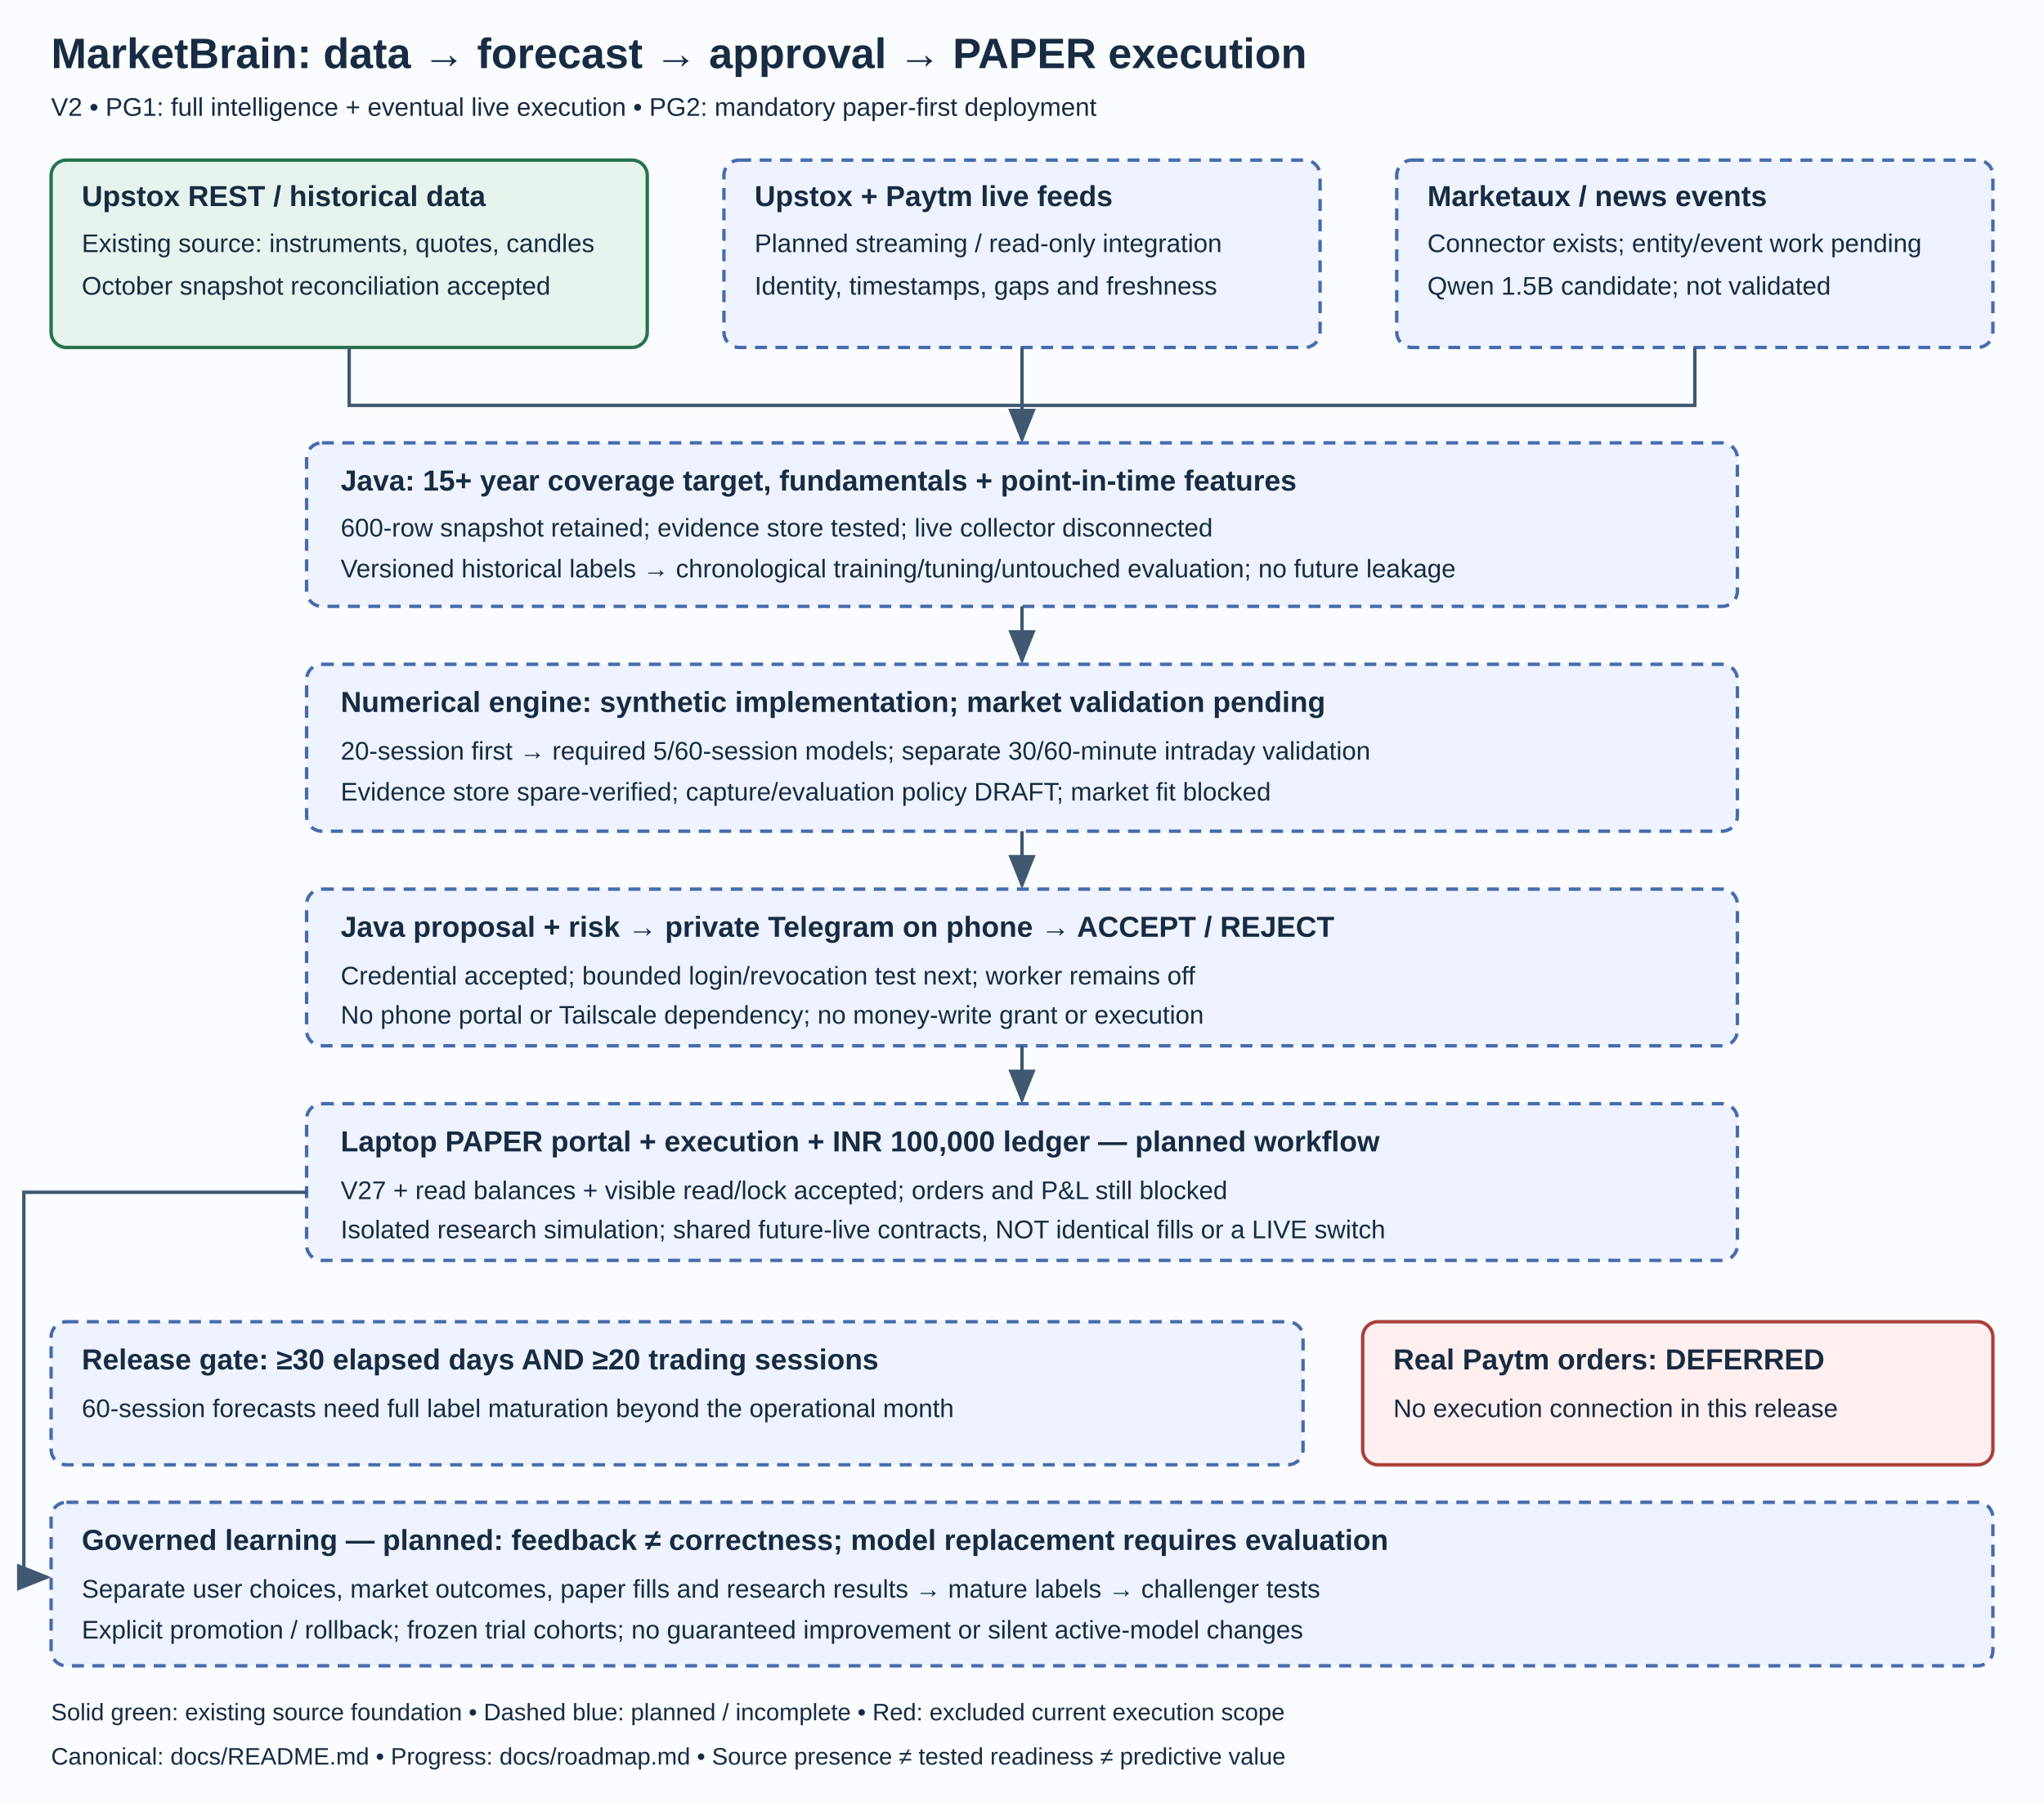
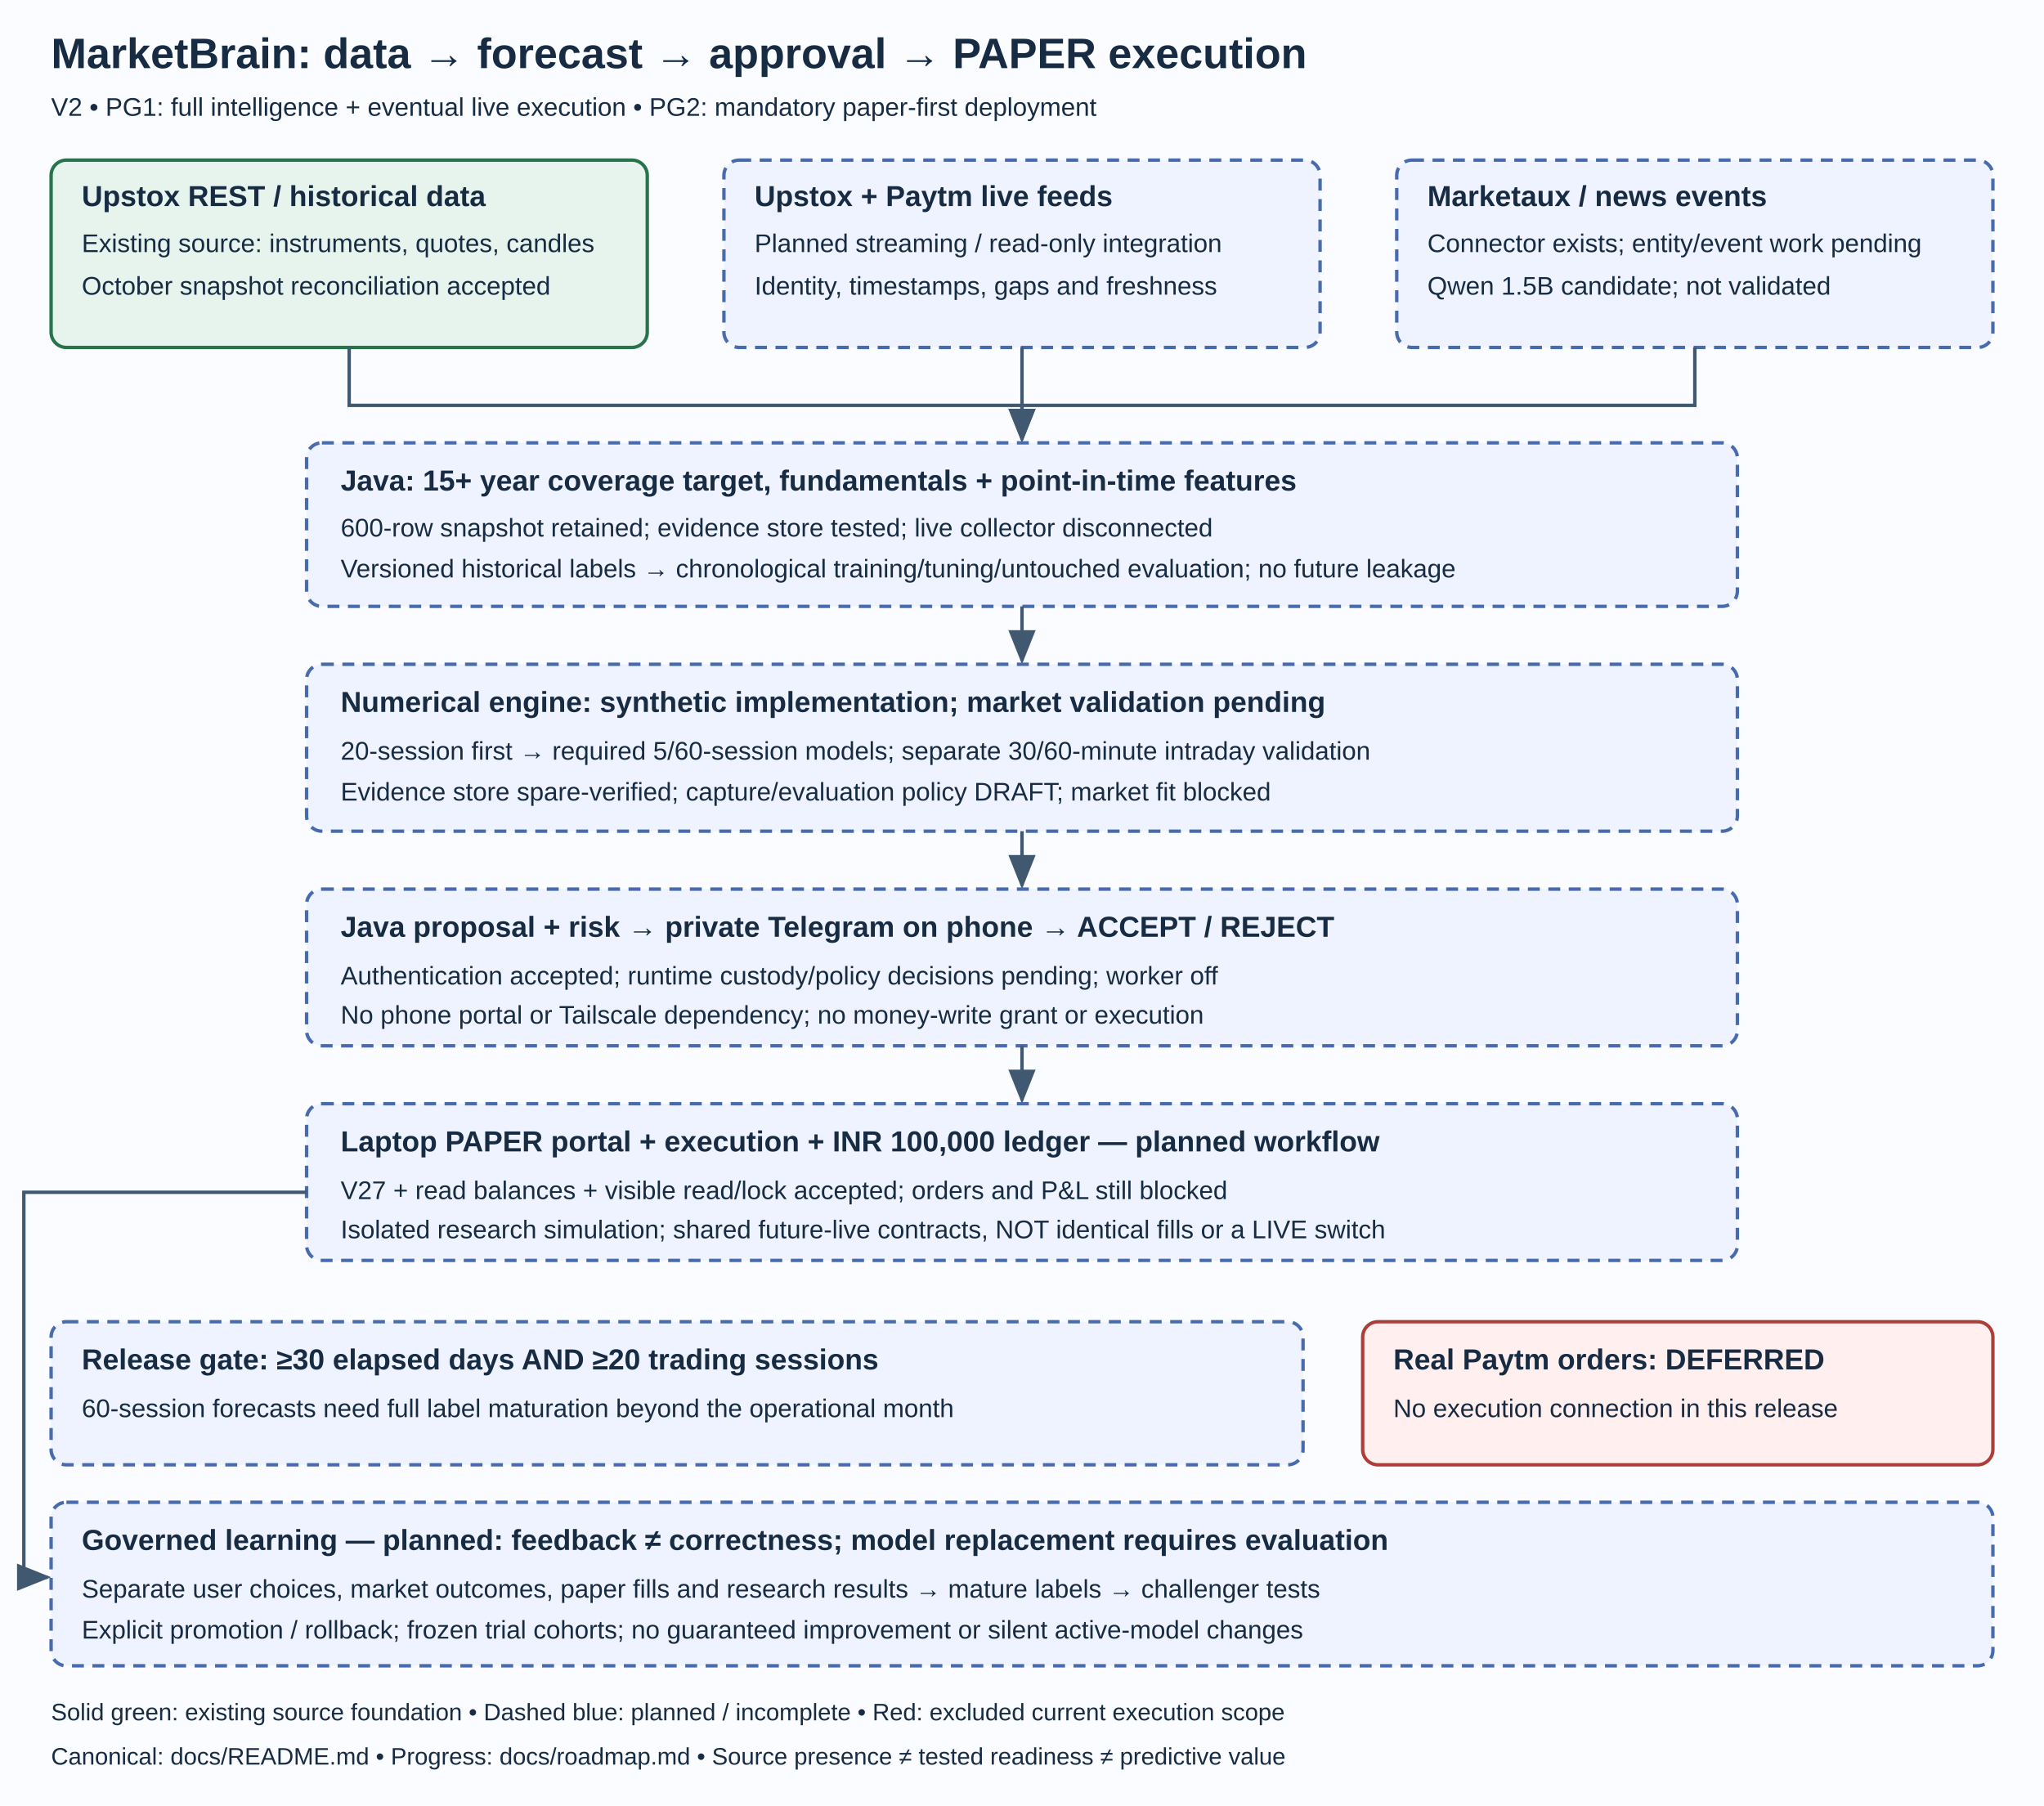
<svg xmlns="http://www.w3.org/2000/svg" width="1200" height="1060" viewBox="0 0 1200 1060" role="img" aria-labelledby="title desc">
  <defs>
    <marker id="arrow" markerWidth="10" markerHeight="8" refX="9" refY="4" orient="auto">
      <path d="M0,0 L10,4 L0,8 Z" fill="#405870" />
    </marker>
    <style>
      text { font-family: Arial, sans-serif; fill: #172b42; }
      .heading { font-size: 25px; font-weight: bold; }
      .label { font-size: 17px; font-weight: bold; }
      .body { font-size: 15px; }
      .small { font-size: 14px; }
      .existing { fill: #e6f4ed; stroke: #26734c; stroke-width: 2; }
      .planned { fill: #eef3ff; stroke: #486bad; stroke-width: 2; stroke-dasharray: 7 5; }
      .blocked { fill: #fff0ef; stroke: #ab3e38; stroke-width: 2; }
      .line { fill: none; stroke: #405870; stroke-width: 2; marker-end: url(#arrow); }
    </style>
  </defs>
  <rect width="1200" height="1060" fill="#fafcff" />
  <text x="30" y="40" class="heading">MarketBrain: data → forecast → approval → PAPER execution</text>
  <text x="30" y="68" class="body">V2 • PG1: full intelligence + eventual live execution • PG2: mandatory paper-first deployment</text>
  <rect x="30" y="94" width="350" height="110" rx="9" class="existing" />
  <text x="48" y="121" class="label">Upstox REST / historical data</text>
  <text x="48" y="148" class="body">Existing source: instruments, quotes, candles</text>
  <text x="48" y="173" class="body">October snapshot reconciliation accepted</text>
  <rect x="425" y="94" width="350" height="110" rx="9" class="planned" />
  <text x="443" y="121" class="label">Upstox + Paytm live feeds</text>
  <text x="443" y="148" class="body">Planned streaming / read-only integration</text>
  <text x="443" y="173" class="body">Identity, timestamps, gaps and freshness</text>
  <rect x="820" y="94" width="350" height="110" rx="9" class="planned" />
  <text x="838" y="121" class="label">Marketaux / news events</text>
  <text x="838" y="148" class="body">Connector exists; entity/event work pending</text>
  <text x="838" y="173" class="body">Qwen 1.5B candidate; not validated</text>
  <path d="M205 204 V238 H600 V258" class="line" />
  <path d="M600 204 V258" class="line" />
  <path d="M995 204 V238 H600" fill="none" stroke="#405870" stroke-width="2" />
  <rect x="180" y="260" width="840" height="96" rx="9" class="planned" />
  <text x="200" y="288" class="label">Java: 15+ year coverage target, fundamentals + point-in-time features</text>
  <text x="200" y="315" class="body">600-row snapshot retained; evidence store tested; live collector disconnected</text>
  <text x="200" y="339" class="body">Versioned historical labels → chronological training/tuning/untouched evaluation; no future leakage</text>
  <path d="M600 356 V388" class="line" />
  <rect x="180" y="390" width="840" height="98" rx="9" class="planned" />
  <text x="200" y="418" class="label">Numerical engine: synthetic implementation; market validation pending</text>
  <text x="200" y="446" class="body">20-session first → required 5/60-session models; separate 30/60-minute intraday validation</text>
  <text x="200" y="470" class="body">Evidence store spare-verified; capture/evaluation policy DRAFT; market fit blocked</text>
  <path d="M600 488 V520" class="line" />
  <rect x="180" y="522" width="840" height="92" rx="9" class="planned" />
  <text x="200" y="550" class="label">Java proposal + risk → private Telegram on phone → ACCEPT / REJECT</text>
-   <text x="200" y="578" class="body">Credential accepted; bounded login/revocation test next; worker remains off</text>
+   <text x="200" y="578" class="body">Authentication accepted; runtime custody/policy decisions pending; worker off</text>
  <text x="200" y="601" class="body">No phone portal or Tailscale dependency; no money-write grant or execution</text>
  <path d="M600 614 V646" class="line" />
  <rect x="180" y="648" width="840" height="92" rx="9" class="planned" />
  <text x="200" y="676" class="label">Laptop PAPER portal + execution + INR 100,000 ledger — planned workflow</text>
  <text x="200" y="704" class="body">V27 + read balances + visible read/lock accepted; orders and P&amp;L still blocked</text>
  <text x="200" y="727" class="body">Isolated research simulation; shared future-live contracts, NOT identical fills or a LIVE switch</text>
  <rect x="30" y="776" width="735" height="84" rx="9" class="planned" />
  <text x="48" y="804" class="label">Release gate: ≥30 elapsed days AND ≥20 trading sessions</text>
  <text x="48" y="832" class="body">60-session forecasts need full label maturation beyond the operational month</text>
  <rect x="800" y="776" width="370" height="84" rx="9" class="blocked" />
  <text x="818" y="804" class="label">Real Paytm orders: DEFERRED</text>
  <text x="818" y="832" class="body">No execution connection in this release</text>
  <path d="M180 700 H14 V926 H28" class="line" />
  <rect x="30" y="882" width="1140" height="96" rx="9" class="planned" />
  <text x="48" y="910" class="label">Governed learning — planned: feedback ≠ correctness; model replacement requires evaluation</text>
  <text x="48" y="938" class="body">Separate user choices, market outcomes, paper fills and research results → mature labels → challenger tests</text>
  <text x="48" y="962" class="body">Explicit promotion / rollback; frozen trial cohorts; no guaranteed improvement or silent active-model changes</text>
  <text x="30" y="1010" class="small">Solid green: existing source foundation • Dashed blue: planned / incomplete • Red: excluded current execution scope</text>
  <text x="30" y="1036" class="small">Canonical: docs/README.md • Progress: docs/roadmap.md • Source presence ≠ tested readiness ≠ predictive value</text>
</svg>
